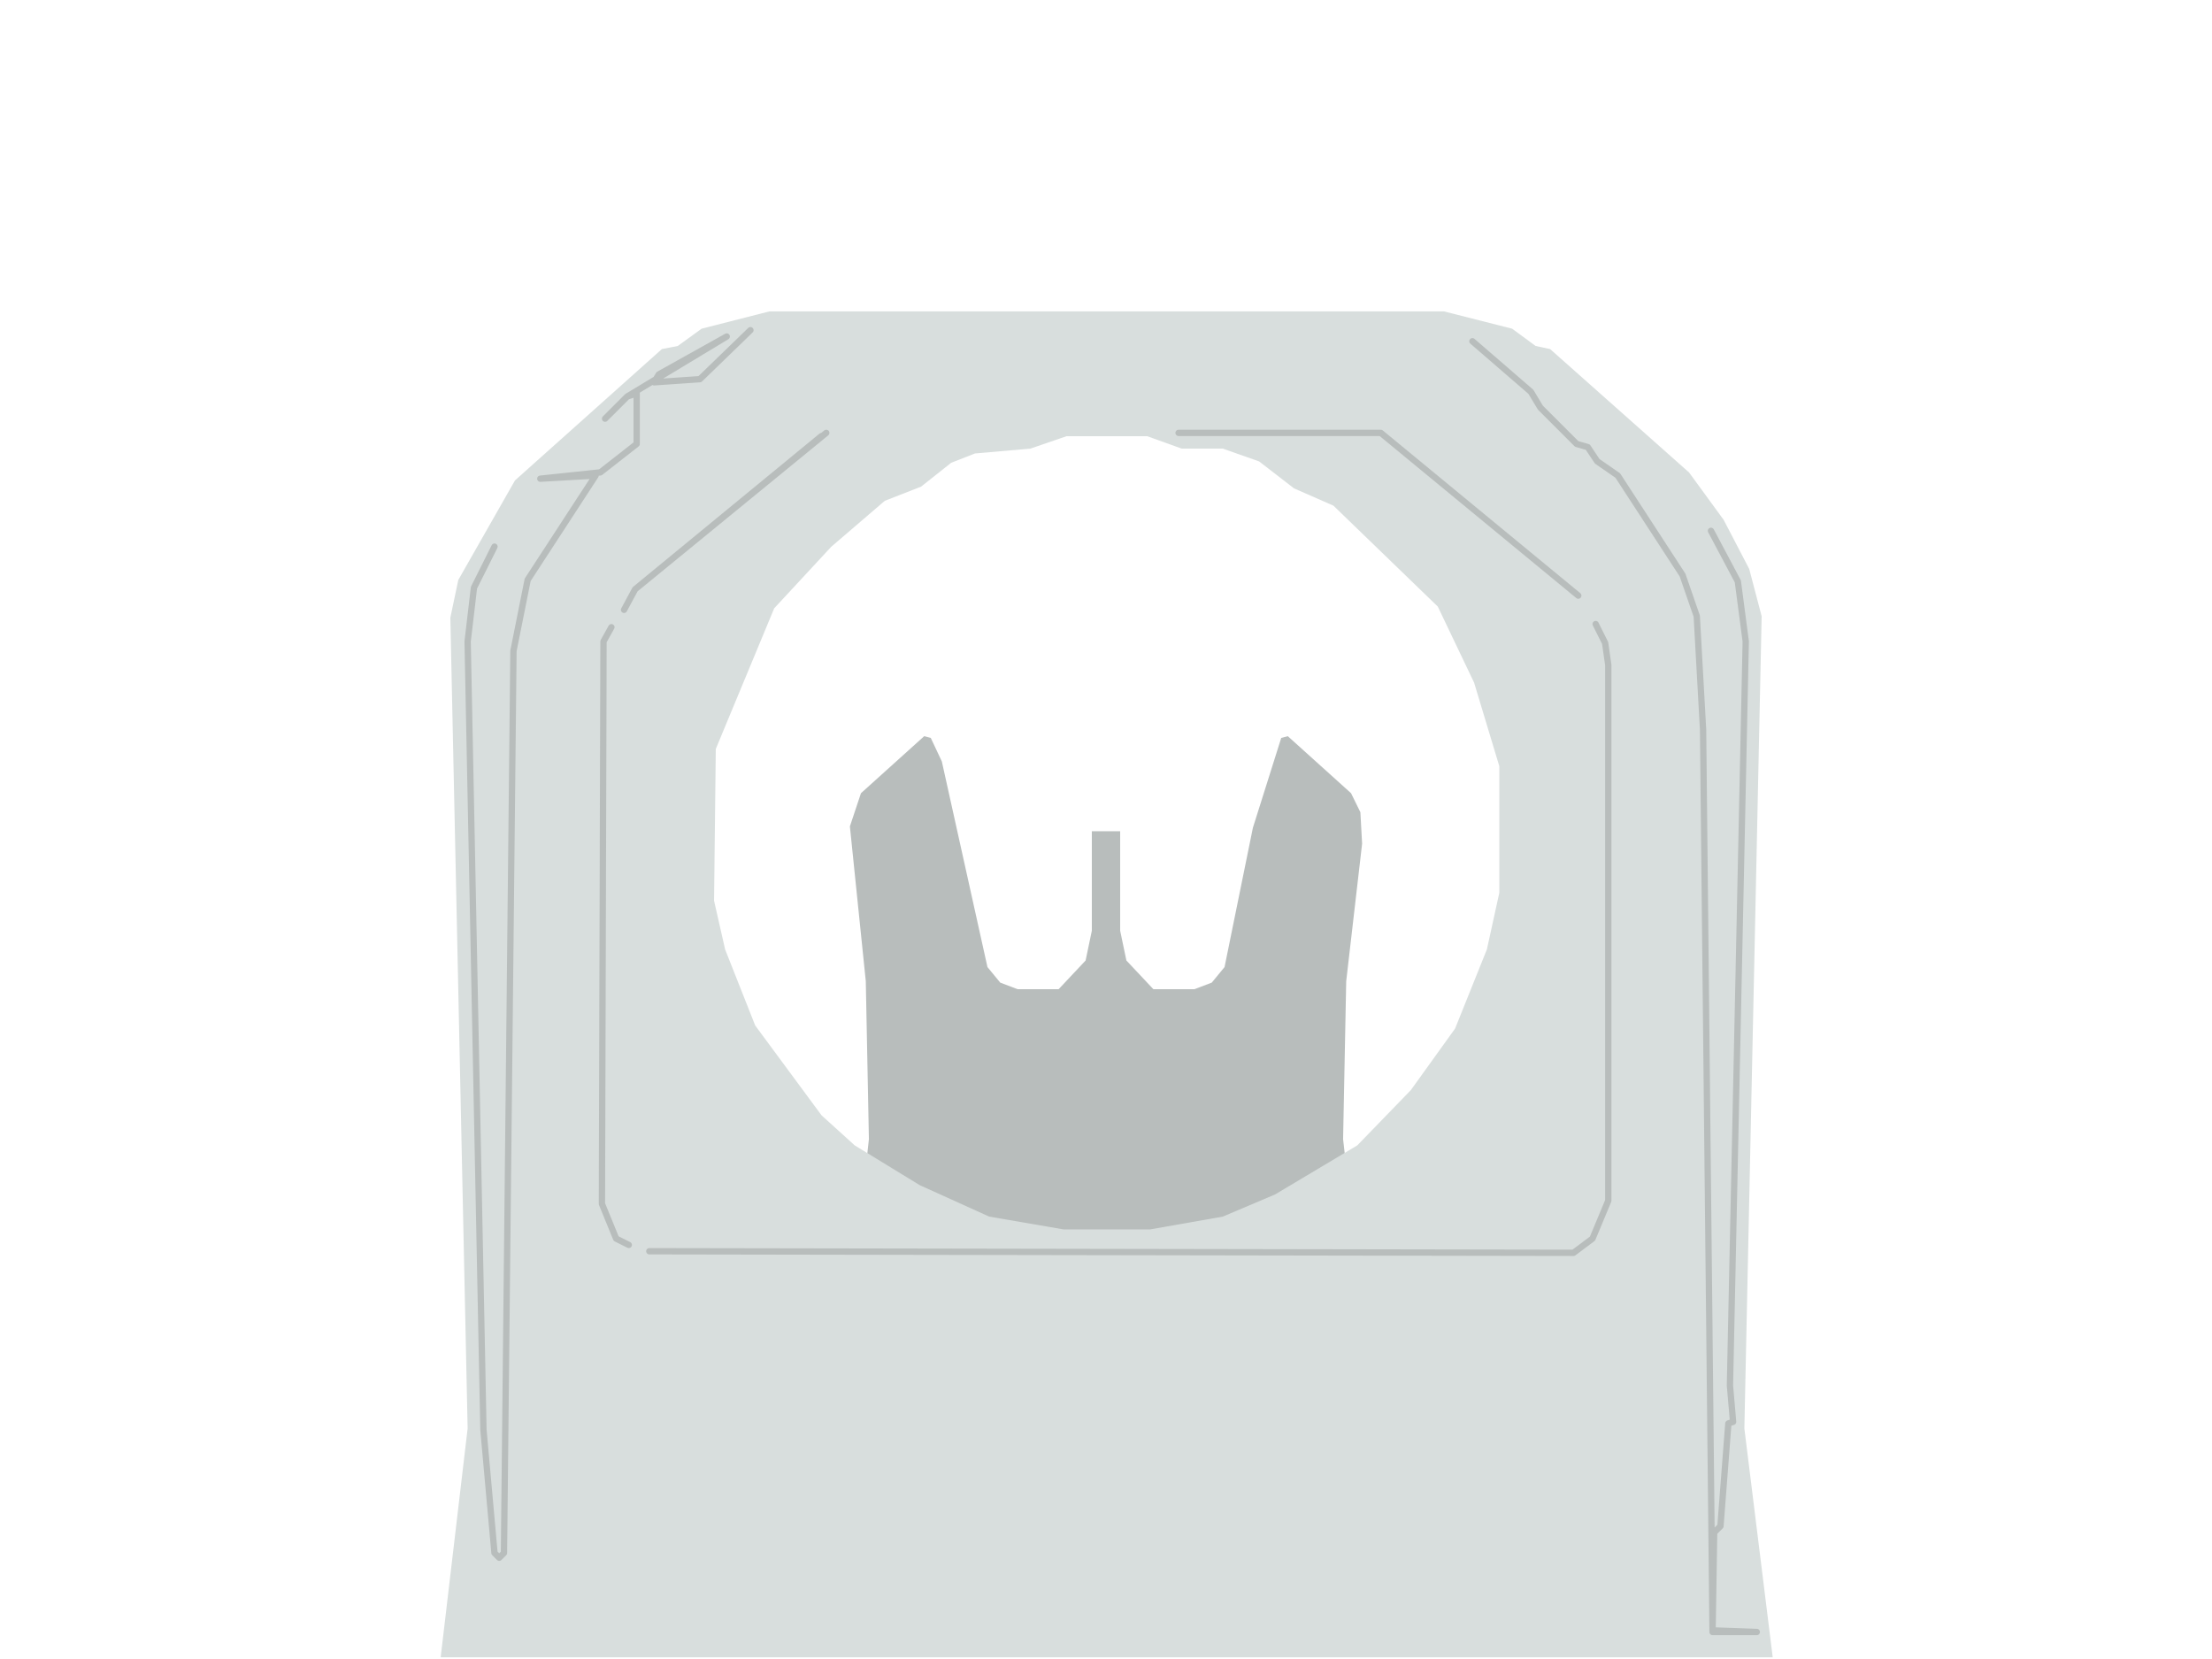
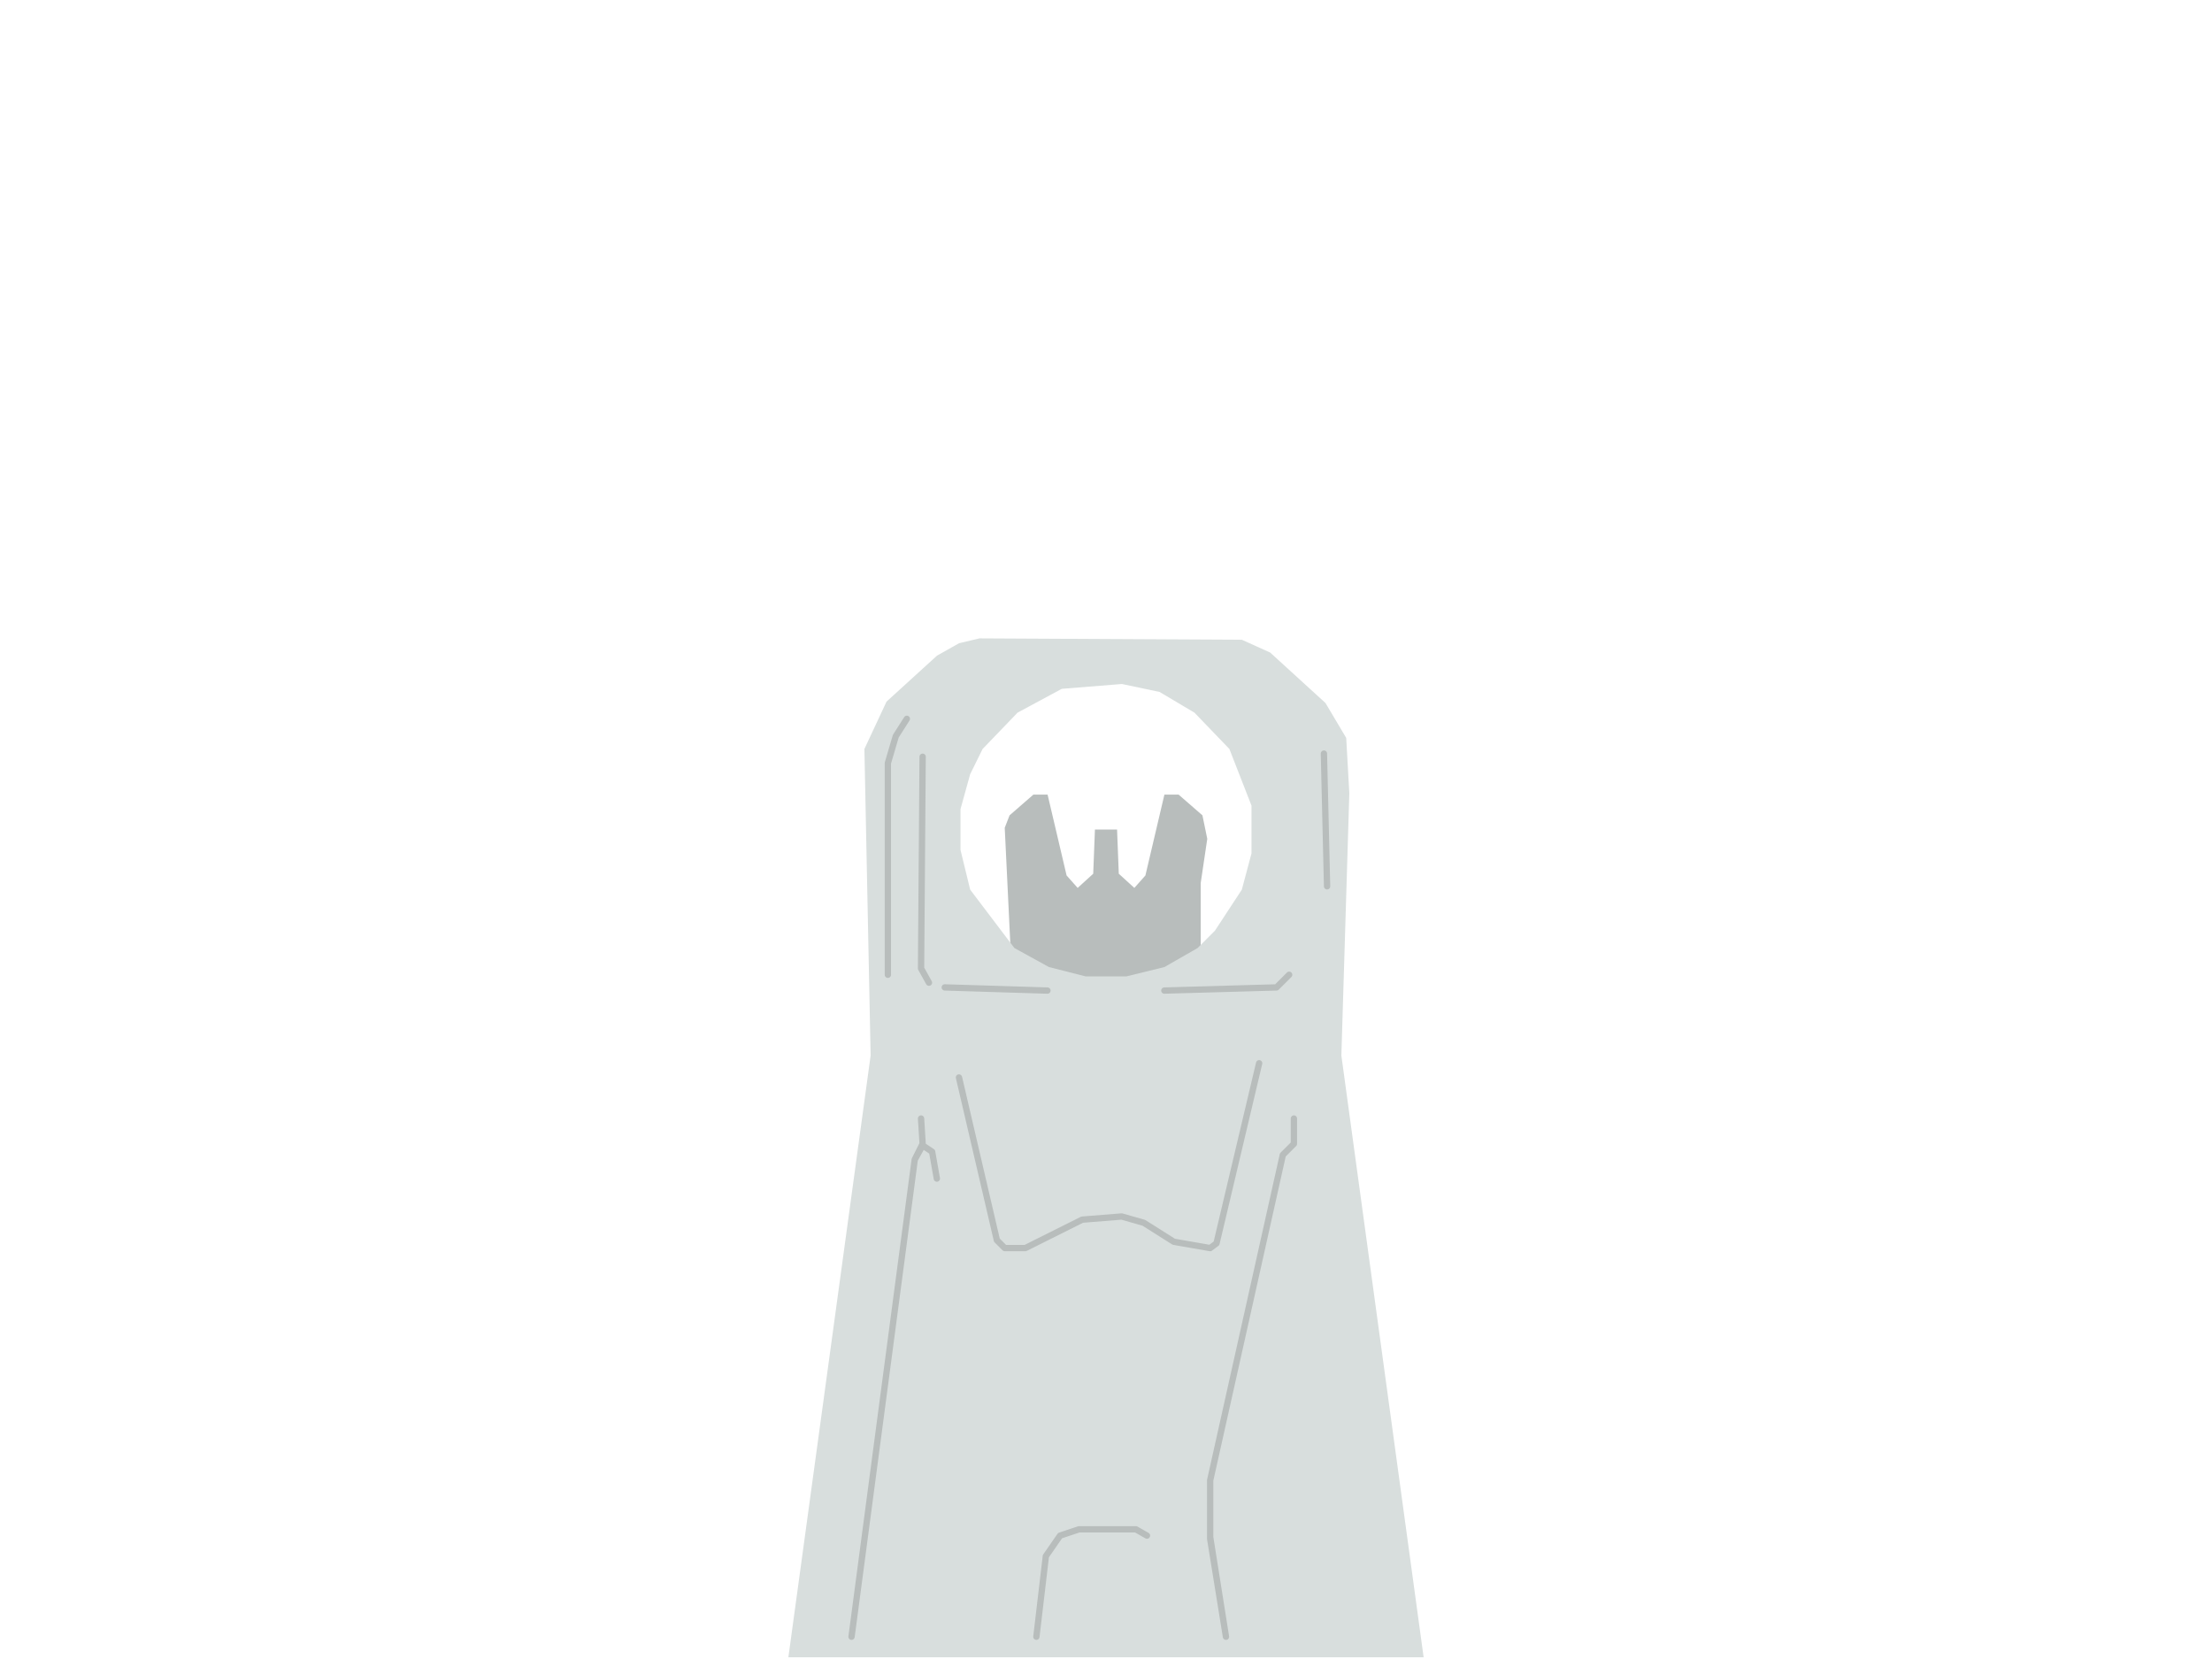
<svg xmlns="http://www.w3.org/2000/svg" viewBox="0 0 64 48">
-   <path d="M26.74,21.30 L24.91,22.95 L24.59,23.91 L25.05,28.39 L25.14,32.96 L24.37,39.91 L24.37,44.34 L24.50,44.71 L24.87,44.85 L27.52,44.94 L27.75,45.39 L27.75,46.17 L27.29,46.17 L27.25,45.44 L26.10,45.44 L25.46,46.17 L24.73,46.17 L24.27,46.63 L24.27,46.99 L39.73,46.99 L39.73,46.63 L39.27,46.17 L38.54,46.17 L37.94,45.44 L36.75,45.44 L36.71,46.17 L36.30,46.17 L36.48,44.94 L39.13,44.85 L39.50,44.71 L39.63,44.34 L39.59,39.36 L38.86,32.96 L38.95,28.39 L39.41,24.41 L39.36,23.50 L39.09,22.95 L37.26,21.30 L37.07,21.35 L36.25,23.95 L35.43,27.98 L35.06,28.43 L34.56,28.62 L33.37,28.62 L32.59,27.79 L32.41,26.93 L32.41,24.05 L31.59,24.05 L31.59,26.93 L31.41,27.79 L30.63,28.62 L29.44,28.62 L28.94,28.43 L28.57,27.98 L27.25,22.03 L26.93,21.35Z" fill="#b8bdbc" fill-rule="evenodd" />
-   <path d="M14.90,13.90 L13.26,16.78 L13.03,17.87 L13.53,41.33 L12.75,47.95 L51.29,47.95 L50.47,41.33 L50.97,17.83 L50.61,16.46 L49.87,15.04 L48.87,13.67 L44.85,10.10 L44.43,10.01 L43.75,9.51 L41.78,9.01 L22.26,9.01 L20.30,9.51 L19.61,10.01 L19.15,10.10Z M30.86,12.62 L33.19,12.62 L34.19,12.98 L35.38,12.98 L36.43,13.35 L37.44,14.13 L38.58,14.63 L41.60,17.55 L42.65,19.75 L43.38,22.17 L43.38,25.83 L43.02,27.47 L42.10,29.76 L40.82,31.54 L39.27,33.14 L36.89,34.56 L35.38,35.20 L33.28,35.57 L30.77,35.57 L28.62,35.20 L26.61,34.29 L24.73,33.14 L23.77,32.27 L21.85,29.67 L20.98,27.47 L20.66,26.06 L20.71,21.67 L22.40,17.60 L24.05,15.82 L25.60,14.49 L26.65,14.08 L27.52,13.39 L28.21,13.12 L29.81,12.98Z" fill="#d8dedd" fill-rule="evenodd" />
+   <path d="M29.90,22.99 L29.21,23.59 L29.07,23.95 L29.26,27.89 L28.98,29.90 L28.98,31.50 L29.17,31.68 L30.08,31.68 L30.26,31.86 L29.62,31.91 L28.94,32.46 L35.06,32.46 L34.38,31.91 L33.78,31.86 L33.92,31.68 L34.83,31.68 L35.02,31.50 L35.02,29.94 L34.74,27.89 L34.74,25.55 L34.93,24.27 L34.79,23.59 L34.10,22.99 L33.69,22.99 L33.14,25.33 L32.82,25.69 L32.37,25.28 L32.32,24.00 L31.68,24.00 L31.63,25.28 L31.18,25.69 L30.86,25.33 L30.31,22.99Z" fill="#b8bdbc" fill-rule="evenodd" />
+   <path d="M27.75,18.61 L27.11,18.97 L25.65,20.30 L25.01,21.67 L25.19,30.54 L22.81,47.95 L41.19,47.95 L38.81,30.54 L39.04,22.95 L38.95,21.35 L38.35,20.34 L36.75,18.88 L35.93,18.51 L28.34,18.47Z M30.72,19.93 L32.46,19.79 L33.55,20.02 L34.56,20.62 L35.57,21.67 L36.21,23.31 L36.21,24.69 L35.93,25.74 L35.15,26.93 L34.65,27.43 L33.69,27.98 L32.59,28.25 L31.41,28.25 L30.35,27.98 L29.35,27.43 L28.07,25.74 L27.79,24.59 L27.79,23.41 L28.07,22.40 L28.43,21.67 L29.44,20.62Z" fill="#d8dedd" fill-rule="evenodd" />
  <g transform="scale(0.04571)" fill="none" stroke="#b8bdbc" stroke-width="4.0" stroke-linecap="round" stroke-linejoin="round">
-     <path d="M932,216 L969,248 L975,258 L998,281 L1005,283 L1011,292 L1024,301 L1065,364 L1074,390 L1078,462 L1084,1033 L1112,1033 L1084,1032 L1085,970 L1089,966 L1094,901 L1097,900 L1095,877 L1105,406 L1100,368 L1083,336" />
-     <path d="M475,209 L443,240 L414,242 L417,237 L460,213 L397,251 L383,265 L397,251 L403,249 L403,281 L380,299 L342,303 L377,301 L334,367 L325,412 L319,983 L316,986 L313,983 L306,905 L296,406 L300,372 L313,346" />
-     <path d="M1010,395 L1016,407 L1018,421 L1018,760 L1008,784 L996,793 L411,792" />
-     <path d="M387,397 L382,406 L381,762 L390,784 L398,788" />
-     <path d="M746,274 L874,274 L999,377" />
-     <path d="M523,274 L402,373 L395,386 L402,373 L520,276" />
+     <path d="M797,673 L770,787 L766,790 L743,786 L724,774 L710,770 L685,772 L649,790 L636,790 L631,785 L607,682 L631,785" />
+     <path d="M583,708 L584,724 L579,734 L539,1036 L579,734 L584,725 L590,729 L593,746" />
+     <path d="M819,708 L819,724 L812,731 L766,937 L766,974 L776,1036 L766,973 L766,937 L812,731 L818,725" />
+     <path d="M683,968 L671,972 L662,985 L656,1036 L662,985 L671,972 L683,968 L719,968 L726,972" />
+     <path d="M574,455 L567,466 L562,483 L562,617" />
+     <path d="M584,479 L583,613 L588,622" />
+     <path d="M838,477 L840,561" />
+     <path d="M816,617 L808,625 L737,627" />
+     <path d="M598,625 L663,627" />
  </g>
</svg>
